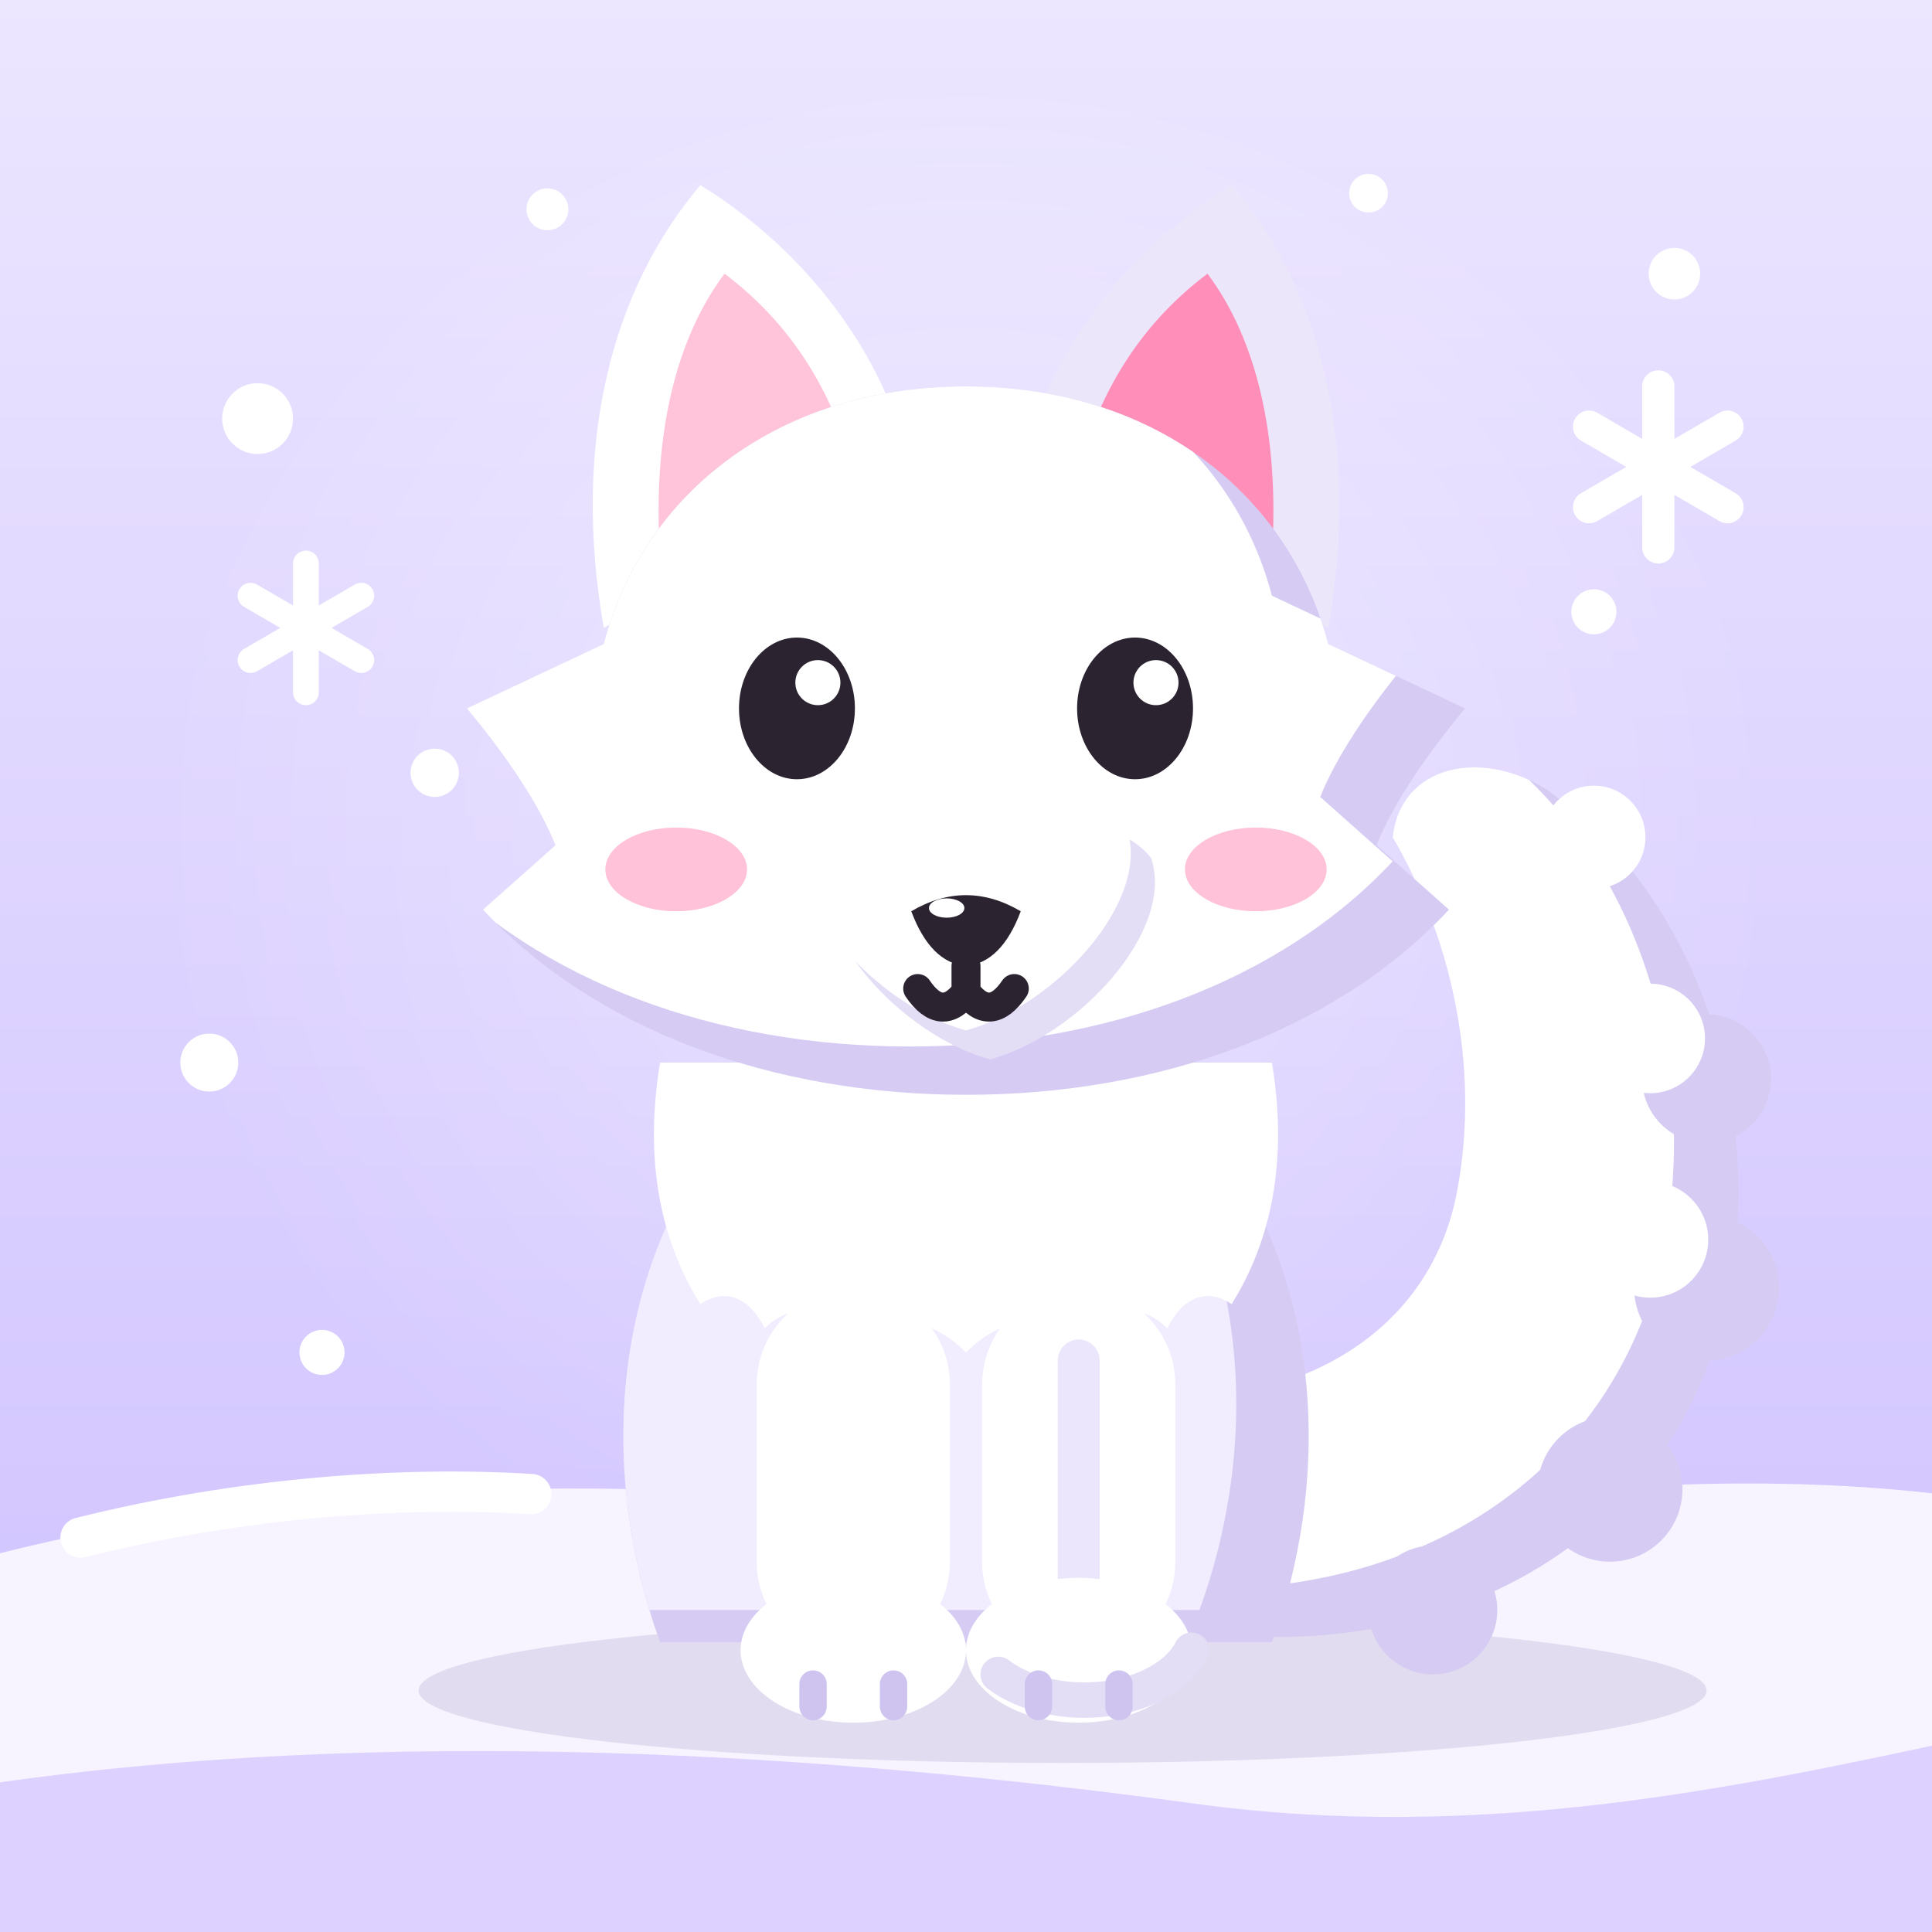
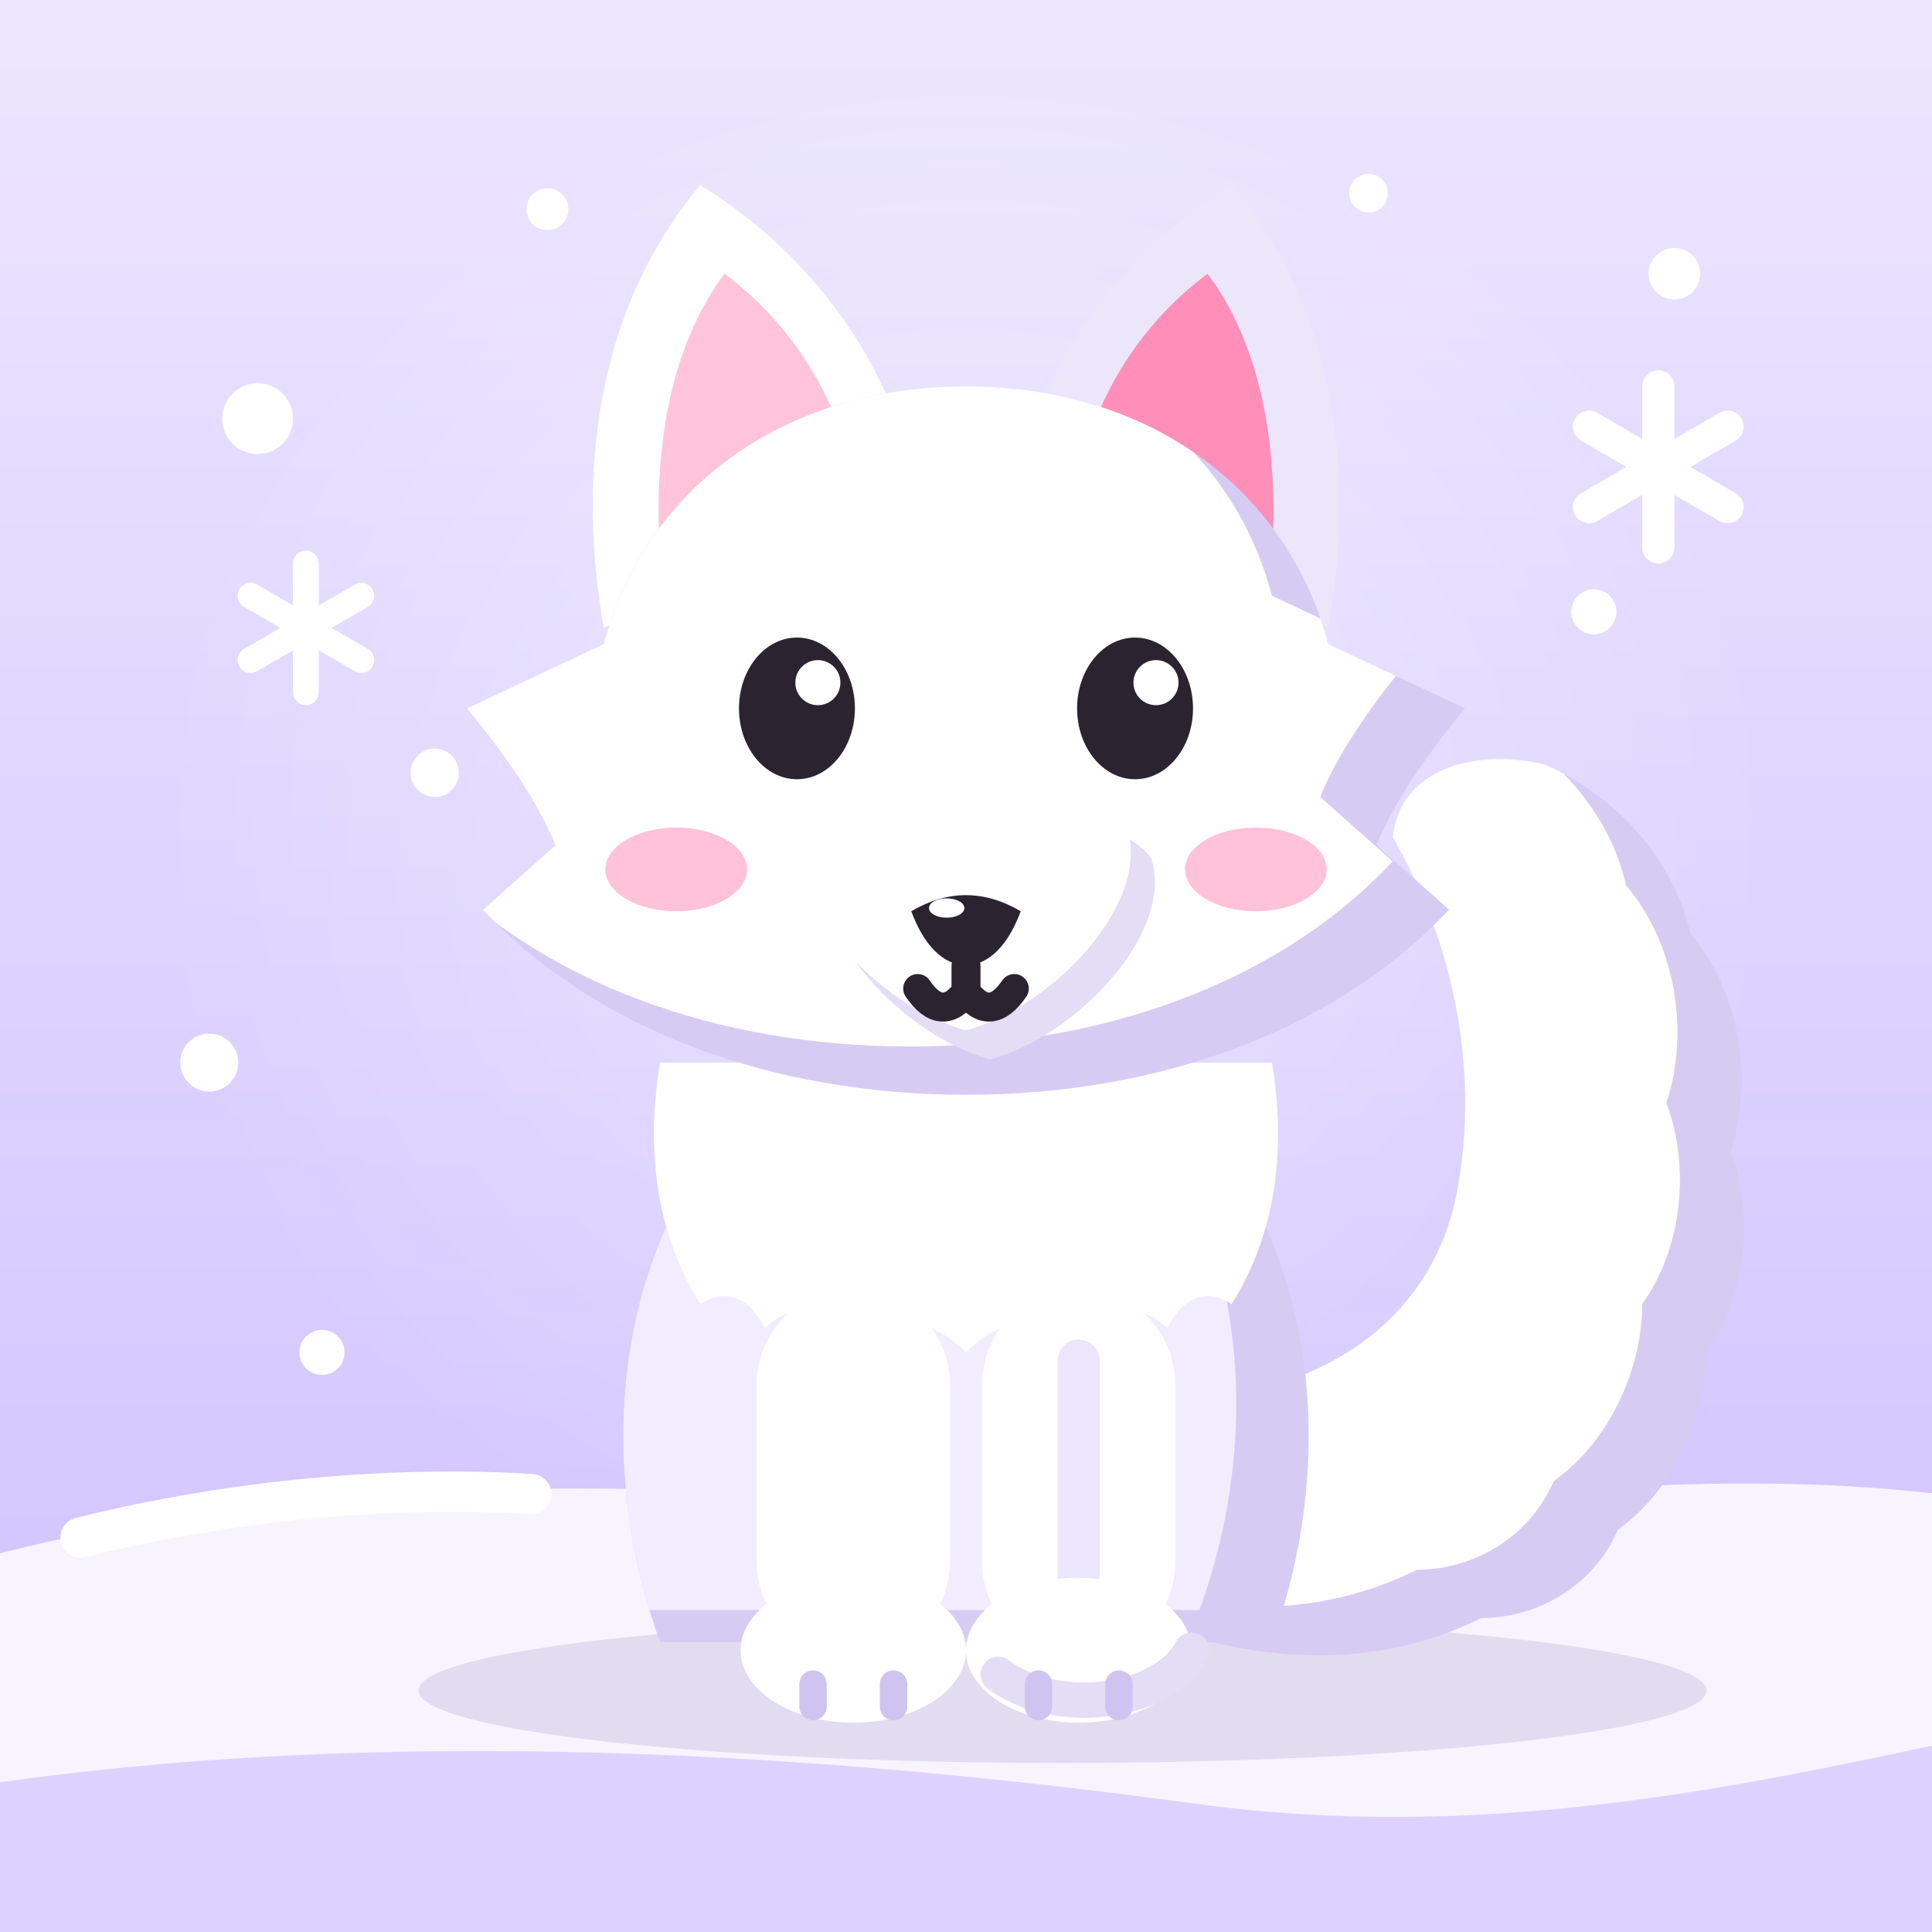
<svg xmlns="http://www.w3.org/2000/svg" viewBox="0 0 120 120">
  <defs>
    <linearGradient id="bg" x1="0" y1="0" x2="0" y2="1">
      <stop offset="0" stop-color="#ece6ff" />
      <stop offset="1" stop-color="#cdbfff" />
    </linearGradient>
    <radialGradient id="glow" cx="0.5" cy="0.45" r="0.5">
      <stop offset="0" stop-color="#fff" stop-opacity="0.35" />
      <stop offset="1" stop-color="#fff" stop-opacity="0" />
    </radialGradient>
    <path id="headShape" d="M60 24C71.5 24 80 30.5 82.5 40L91 44C88.5 47 86.5 50 85.5 52.5L90 56.5C83 64 72 68 60 68C48 68 37 64 30 56.5L34.5 52.5C33.5 50 31.5 47 29 44L37.5 40C40 30.5 48.5 24 60 24Z" />
    <path id="bodyShape" d="M41 102C37 91 38 78 46 69H74C82 78 83 91 79 102Z" />
-     <path id="tailShape" d="M72 101C88 104 103 97 107 82C110 70 106 56 96 49C92 46.5 87 47.5 86.5 52C90 58 92 66 90.5 74C89 82 82 87 72 87Z" />
+     <path id="tailShape" d="M72 101C79 103.5 86 103.5 92 100.5C95.5 100.5 99 98.5 100.5 95C104 92.5 106 88 106 84C108.5 80.5 109 75.5 107.5 71.5C109 67 108 61.5 105 58C104 53.5 100.5 49.5 96 47.5C92 46.5 87 47.5 86.5 52C90 58 92 66 90.5 74C89 82 82 87 72 87Z" />
    <path id="snout" d="M50 51.5C53 47.5 67 47.5 70 51.5C71.5 56 65.5 62.5 60 64C54.5 62.5 48.5 56 50 51.5Z" />
    <path id="flake" d="M0-5V5M-4.3-2.5L4.3 2.5M-4.3 2.5L4.3-2.5" />
    <clipPath id="head">
      <use href="#headShape" />
    </clipPath>
    <clipPath id="body">
      <use href="#bodyShape" />
    </clipPath>
    <clipPath id="tail">
      <use href="#tailShape" />
    </clipPath>
  </defs>
  <rect width="120" height="120" fill="url(#bg)" />
  <circle cx="60" cy="56" r="50" fill="url(#glow)" />
  <g fill="#fff">
    <circle cx="16" cy="26" r="2.2" />
    <circle cx="27" cy="48" r="1.5" />
    <circle cx="13" cy="66" r="1.8" />
    <circle cx="104" cy="17" r="1.6" />
    <circle cx="99" cy="38" r="1.4" />
    <circle cx="34" cy="13" r="1.3" />
    <circle cx="85" cy="12" r="1.2" />
    <circle cx="20" cy="84" r="1.4" />
  </g>
  <g fill="none" stroke="#fff" stroke-width="2" stroke-linecap="round">
    <use href="#flake" transform="translate(103 29)" />
    <use href="#flake" transform="translate(19 39) scale(0.8)" />
  </g>
  <path d="M-2 97C20 91 44 92 60 94C80 96 100 90 122 93V122H-2Z" fill="#f7f4ff" />
  <path d="M-2 111C24 107 52 109 74 112C92 114.5 108 111 122 108V122H-2Z" fill="#ddd2ff" />
  <path d="M5 95.5C15 93 25 92.3 33 92.8" fill="none" stroke="#fff" stroke-width="2.5" stroke-linecap="round" />
  <ellipse cx="66" cy="105" rx="40" ry="4.5" fill="#4b3a8c" opacity="0.13" />
  <g clip-path="url(#tail)">
    <rect x="66" y="44" width="46" height="62" fill="#d6ccf3" />
    <use href="#tailShape" transform="translate(-4 -3)" fill="#fff" />
  </g>
-   <g fill="#d6ccf3">
-     <circle cx="106" cy="67" r="4" />
-     <circle cx="106" cy="80" r="4.5" />
-     <circle cx="100" cy="92.5" r="4.5" />
-     <circle cx="89" cy="100" r="4" />
-   </g>
-   <g fill="#fff">
-     <circle cx="99" cy="52" r="3.2" />
-     <circle cx="102.5" cy="64.5" r="3.4" />
-     <circle cx="102.5" cy="77" r="3.6" />
-   </g>
  <g clip-path="url(#body)">
    <rect x="34" y="64" width="52" height="42" fill="#d6ccf3" />
    <use href="#bodyShape" transform="translate(-4.5 -2)" fill="#f1edff" />
  </g>
  <path d="M41 66C40 72 41 77 43.5 81C45 80 46.5 80.5 47.5 82.5C49 81 51 81 52.5 83.5C54.5 81.5 57.5 81.5 60 84C62.5 81.5 65.5 81.5 67.5 83.5C69 81 71 81 72.5 82.5C73.5 80.5 75 80 76.5 81C79 77 80 72 79 66Z" fill="#fff" />
  <rect x="47" y="80" width="12" height="23" rx="6" fill="#fff" />
  <rect x="61" y="80" width="12" height="23" rx="6" fill="#fff" />
  <path d="M67 84.5V98" stroke="#ebe6fb" stroke-width="2.6" stroke-linecap="round" />
  <ellipse cx="53" cy="102.5" rx="7" ry="4.5" fill="#fff" />
  <ellipse cx="67" cy="102.5" rx="7" ry="4.5" fill="#fff" />
  <path d="M62 104a7 4.5 0 0 0 12-1.5" fill="none" stroke="#e4ddf6" stroke-width="2.2" stroke-linecap="round" />
  <path d="M50.5 104.6v1.4M55.5 104.6v1.4M64.5 104.6v1.4M69.5 104.6v1.4" stroke="#cfc4ef" stroke-width="1.7" stroke-linecap="round" />
  <path d="M37.5 39C35.5 27.5 38 18 43.5 11.5C50 15.5 55 22 56.5 29Z" fill="#fff" />
  <path d="M41 34.5C40.5 27 42 21 45 17C49 20 51.5 24 52.8 28.5Z" fill="#ffc4da" />
  <path d="M82.5 39C84.5 27.5 82 18 76.5 11.5C70 15.5 65 22 63.5 29Z" fill="#ece6fb" />
  <path d="M79 34.5C79.5 27 78 21 75 17C71 20 68.5 24 67.2 28.5Z" fill="#ff8fb8" />
  <g clip-path="url(#head)">
    <rect x="28" y="20" width="64" height="50" fill="#d6ccf3" />
    <use href="#headShape" transform="translate(-3.5 -3)" fill="#fff" />
  </g>
  <use href="#snout" transform="translate(1.5 1.8)" fill="#e4ddf6" />
  <use href="#snout" fill="#fff" />
  <ellipse cx="49.5" cy="44" rx="3.6" ry="4.4" fill="#2b2330" />
  <ellipse cx="70.5" cy="44" rx="3.6" ry="4.4" fill="#2b2330" />
  <circle cx="50.8" cy="42.4" r="1.4" fill="#fff" />
  <circle cx="71.8" cy="42.4" r="1.4" fill="#fff" />
  <path d="M56.6 56.6Q60 54.6 63.4 56.6Q62.2 59.8 60 60Q57.8 59.8 56.6 56.6Z" fill="#2b2330" />
  <ellipse cx="58.8" cy="56.4" rx="1.1" ry="0.6" fill="#fff" />
  <path d="M60 60V61.6M57 61.4Q58.5 63.6 60 61.6Q61.5 63.6 63 61.4" fill="none" stroke="#2b2330" stroke-width="1.8" stroke-linecap="round" stroke-linejoin="round" />
  <ellipse cx="42" cy="54" rx="4.4" ry="2.6" fill="#ff8fb8" opacity="0.55" />
  <ellipse cx="78" cy="54" rx="4.4" ry="2.6" fill="#ff8fb8" opacity="0.55" />
</svg>
